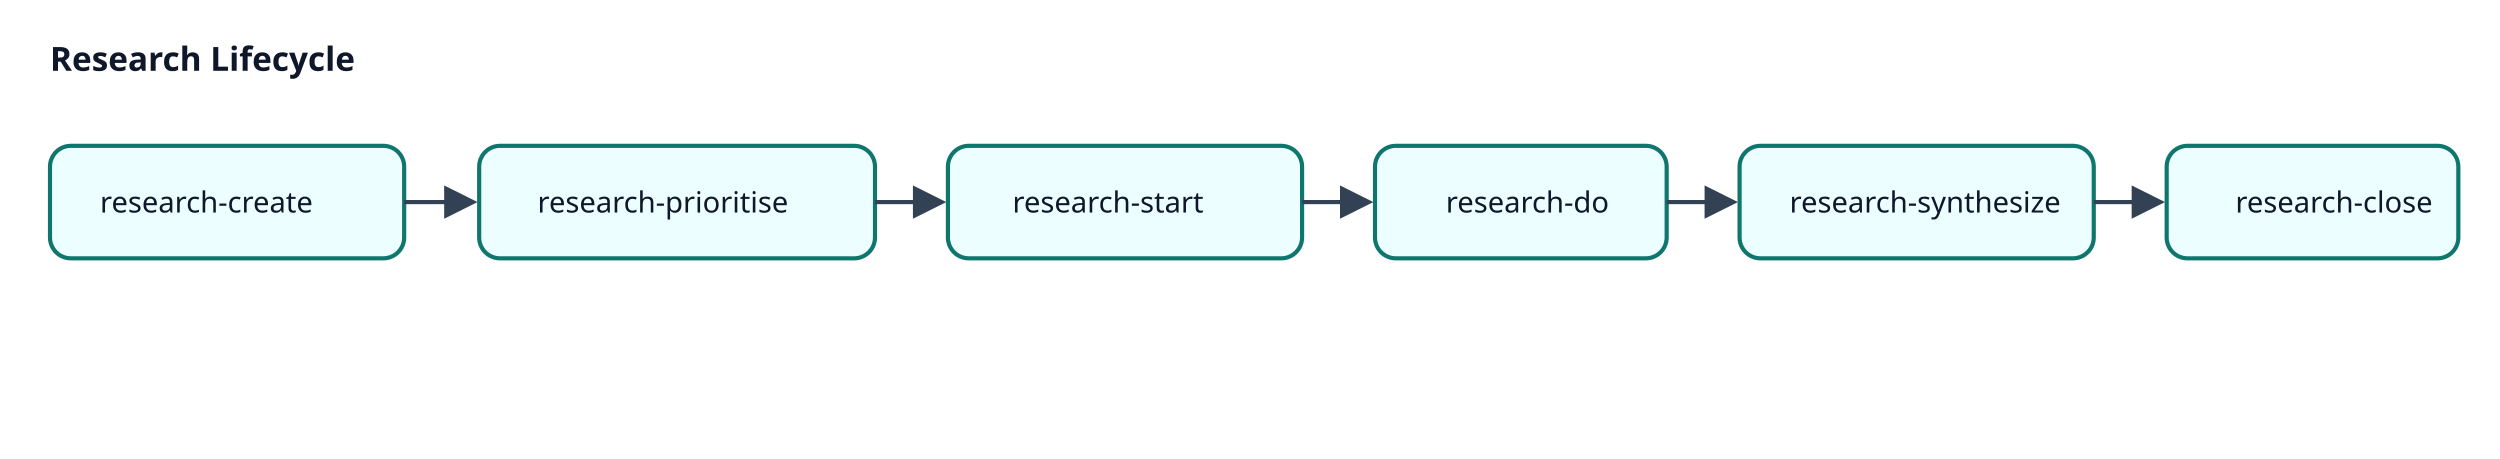
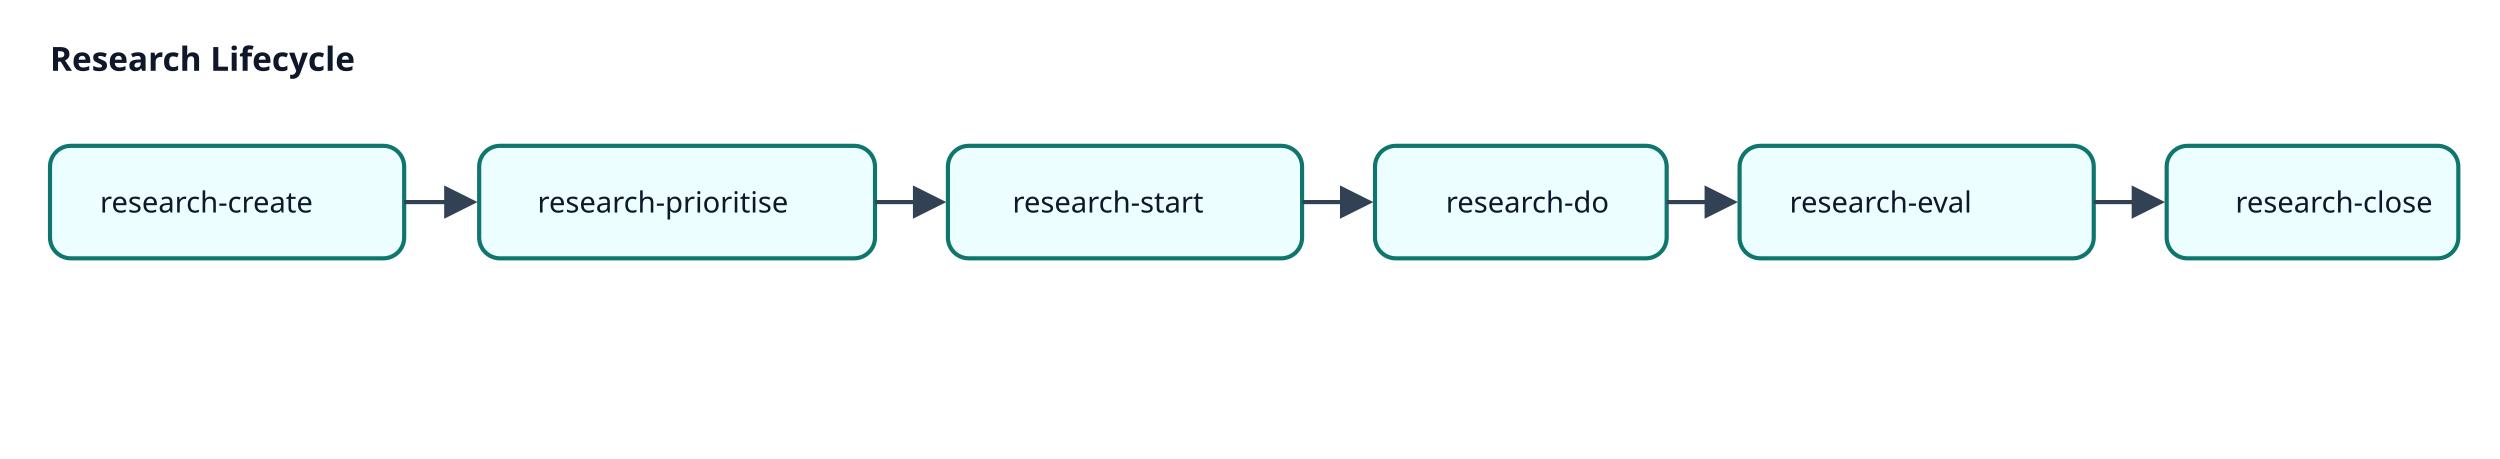
<svg xmlns="http://www.w3.org/2000/svg" width="1200" height="220" viewBox="0 0 1200 220" role="img" aria-label="Research lifecycle">
  <defs>
    <style>
      .t { font: 14px sans-serif; fill: #0f172a; }
      .h { font: 16px sans-serif; font-weight: 700; fill: #0f172a; }
      .box { fill: #ecfeff; stroke: #0f766e; stroke-width: 2; rx: 10; }
      .line { stroke: #334155; stroke-width: 2; marker-end: url(#a); }
    </style>
    <marker id="a" viewBox="0 0 10 10" refX="8" refY="5" markerWidth="8" markerHeight="8" orient="auto-start-reverse">
      <path d="M 0 0 L 10 5 L 0 10 z" fill="#334155" />
    </marker>
  </defs>
  <text x="24" y="34" class="h">Research Lifecycle</text>
  <rect x="24" y="70" width="170" height="54" class="box" />
  <text x="48" y="102" class="t">research-create</text>
  <rect x="230" y="70" width="190" height="54" class="box" />
  <text x="258" y="102" class="t">research-prioritise</text>
  <rect x="455" y="70" width="170" height="54" class="box" />
  <text x="486" y="102" class="t">research-start</text>
  <rect x="660" y="70" width="140" height="54" class="box" />
  <text x="694" y="102" class="t">research-do</text>
  <rect x="835" y="70" width="170" height="54" class="box" />
-   <text x="859" y="102" class="t">research-synthesize</text>
+   <text x="859" y="102" class="t">research-eval</text>
  <rect x="1040" y="70" width="140" height="54" class="box" />
  <text x="1073" y="102" class="t">research-close</text>
  <line x1="194" y1="97" x2="226" y2="97" class="line" />
  <line x1="420" y1="97" x2="451" y2="97" class="line" />
  <line x1="625" y1="97" x2="656" y2="97" class="line" />
  <line x1="800" y1="97" x2="831" y2="97" class="line" />
  <line x1="1005" y1="97" x2="1036" y2="97" class="line" />
</svg>
